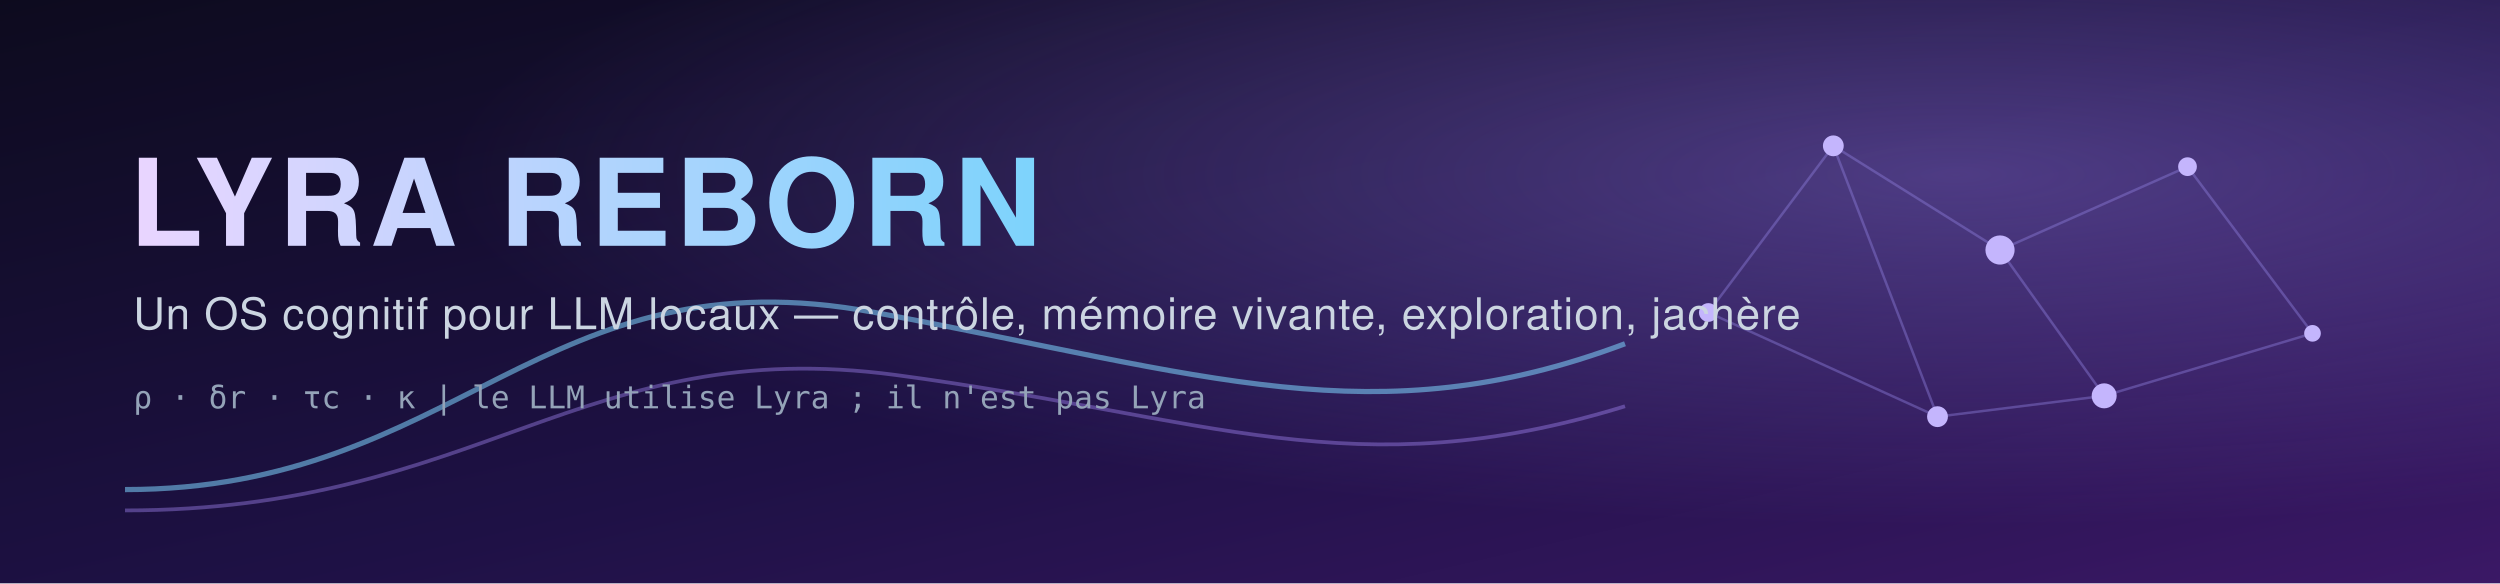
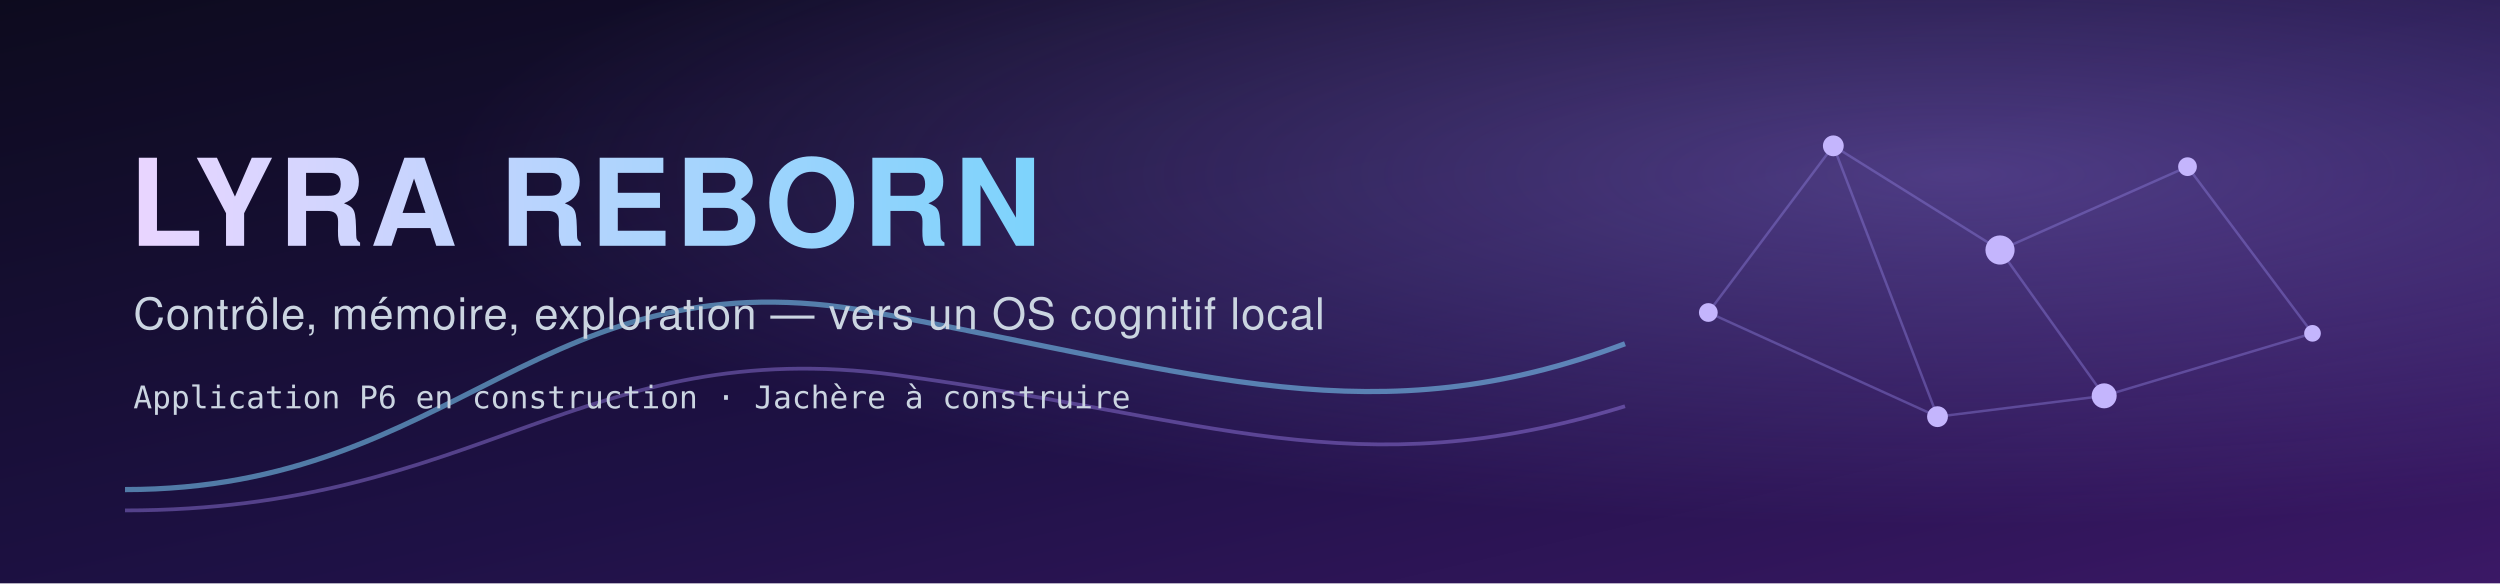
- <svg xmlns="http://www.w3.org/2000/svg" viewBox="0 0 1200 280" role="img" aria-label="Lyra Reborn">
+ <svg xmlns="http://www.w3.org/2000/svg" viewBox="0 0 1200 280" role="img" aria-labelledby="banner-title banner-desc">
  <defs>
    <linearGradient id="bg" x1="0" y1="0" x2="1" y2="1">
      <stop offset="0%" stop-color="#0d0b1e" />
      <stop offset="55%" stop-color="#1e1145" />
      <stop offset="100%" stop-color="#3b1866" />
    </linearGradient>
    <radialGradient id="glow" cx="78%" cy="30%" r="60%">
      <stop offset="0%" stop-color="#a78bfa" stop-opacity="0.35" />
      <stop offset="100%" stop-color="#a78bfa" stop-opacity="0" />
    </radialGradient>
    <linearGradient id="title" x1="0" y1="0" x2="1" y2="0">
      <stop offset="0%" stop-color="#e9d5ff" />
      <stop offset="100%" stop-color="#7dd3fc" />
    </linearGradient>
  </defs>
  <rect width="1200" height="280" fill="url(#bg)" />
  <rect width="1200" height="280" fill="url(#glow)" />
  <g stroke="#8b7bd8" stroke-opacity="0.45" stroke-width="1.2">
    <line x1="880" y1="70" x2="960" y2="120" />
    <line x1="960" y1="120" x2="1050" y2="80" />
    <line x1="960" y1="120" x2="1010" y2="190" />
    <line x1="1010" y1="190" x2="1110" y2="160" />
    <line x1="880" y1="70" x2="930" y2="200" />
    <line x1="930" y1="200" x2="1010" y2="190" />
    <line x1="1050" y1="80" x2="1110" y2="160" />
    <line x1="820" y1="150" x2="880" y2="70" />
    <line x1="820" y1="150" x2="930" y2="200" />
  </g>
  <g fill="#c4b5fd">
    <circle cx="880" cy="70" r="5" />
    <circle cx="960" cy="120" r="7" />
    <circle cx="1050" cy="80" r="4.5" />
    <circle cx="1010" cy="190" r="6" />
    <circle cx="1110" cy="160" r="4" />
    <circle cx="930" cy="200" r="5" />
    <circle cx="820" cy="150" r="4.5" />
  </g>
  <path d="M 60 235 C 220 235 260 120 420 150 S 660 210 780 165" fill="none" stroke="#7dd3fc" stroke-opacity="0.55" stroke-width="2.5" />
  <path d="M 60 245 C 230 245 280 160 430 180 S 650 235 780 195" fill="none" stroke="#a78bfa" stroke-opacity="0.4" stroke-width="1.8" />
  <text x="62" y="118" font-family="Segoe UI, Helvetica, Arial, sans-serif" font-size="58" font-weight="700" fill="url(#title)" letter-spacing="2">LYRA REBORN</text>
-   <text x="64" y="158" font-family="Segoe UI, Helvetica, Arial, sans-serif" font-size="21" fill="#cbd5e1" letter-spacing="0.5">Un OS cognitif pour LLM locaux — contrôle, mémoire vivante, exploration, jachère</text>
-   <text x="64" y="196" font-family="Consolas, Menlo, monospace" font-size="15" fill="#94a3b8">ρ · δr · τc · κ   |   le LLM utilise Lyra ; il n'est pas Lyra</text>
+   <text x="64" y="158" font-family="Segoe UI, Helvetica, Arial, sans-serif" font-size="21" fill="#cbd5e1" letter-spacing="0.5">Contrôle, mémoire, exploration — vers un OS cognitif local</text>
+   <text x="64" y="196" font-family="Consolas, Menlo, monospace" font-size="15" fill="#cbd5e1">Application P6 en construction · Jachère à construire</text>
</svg>
